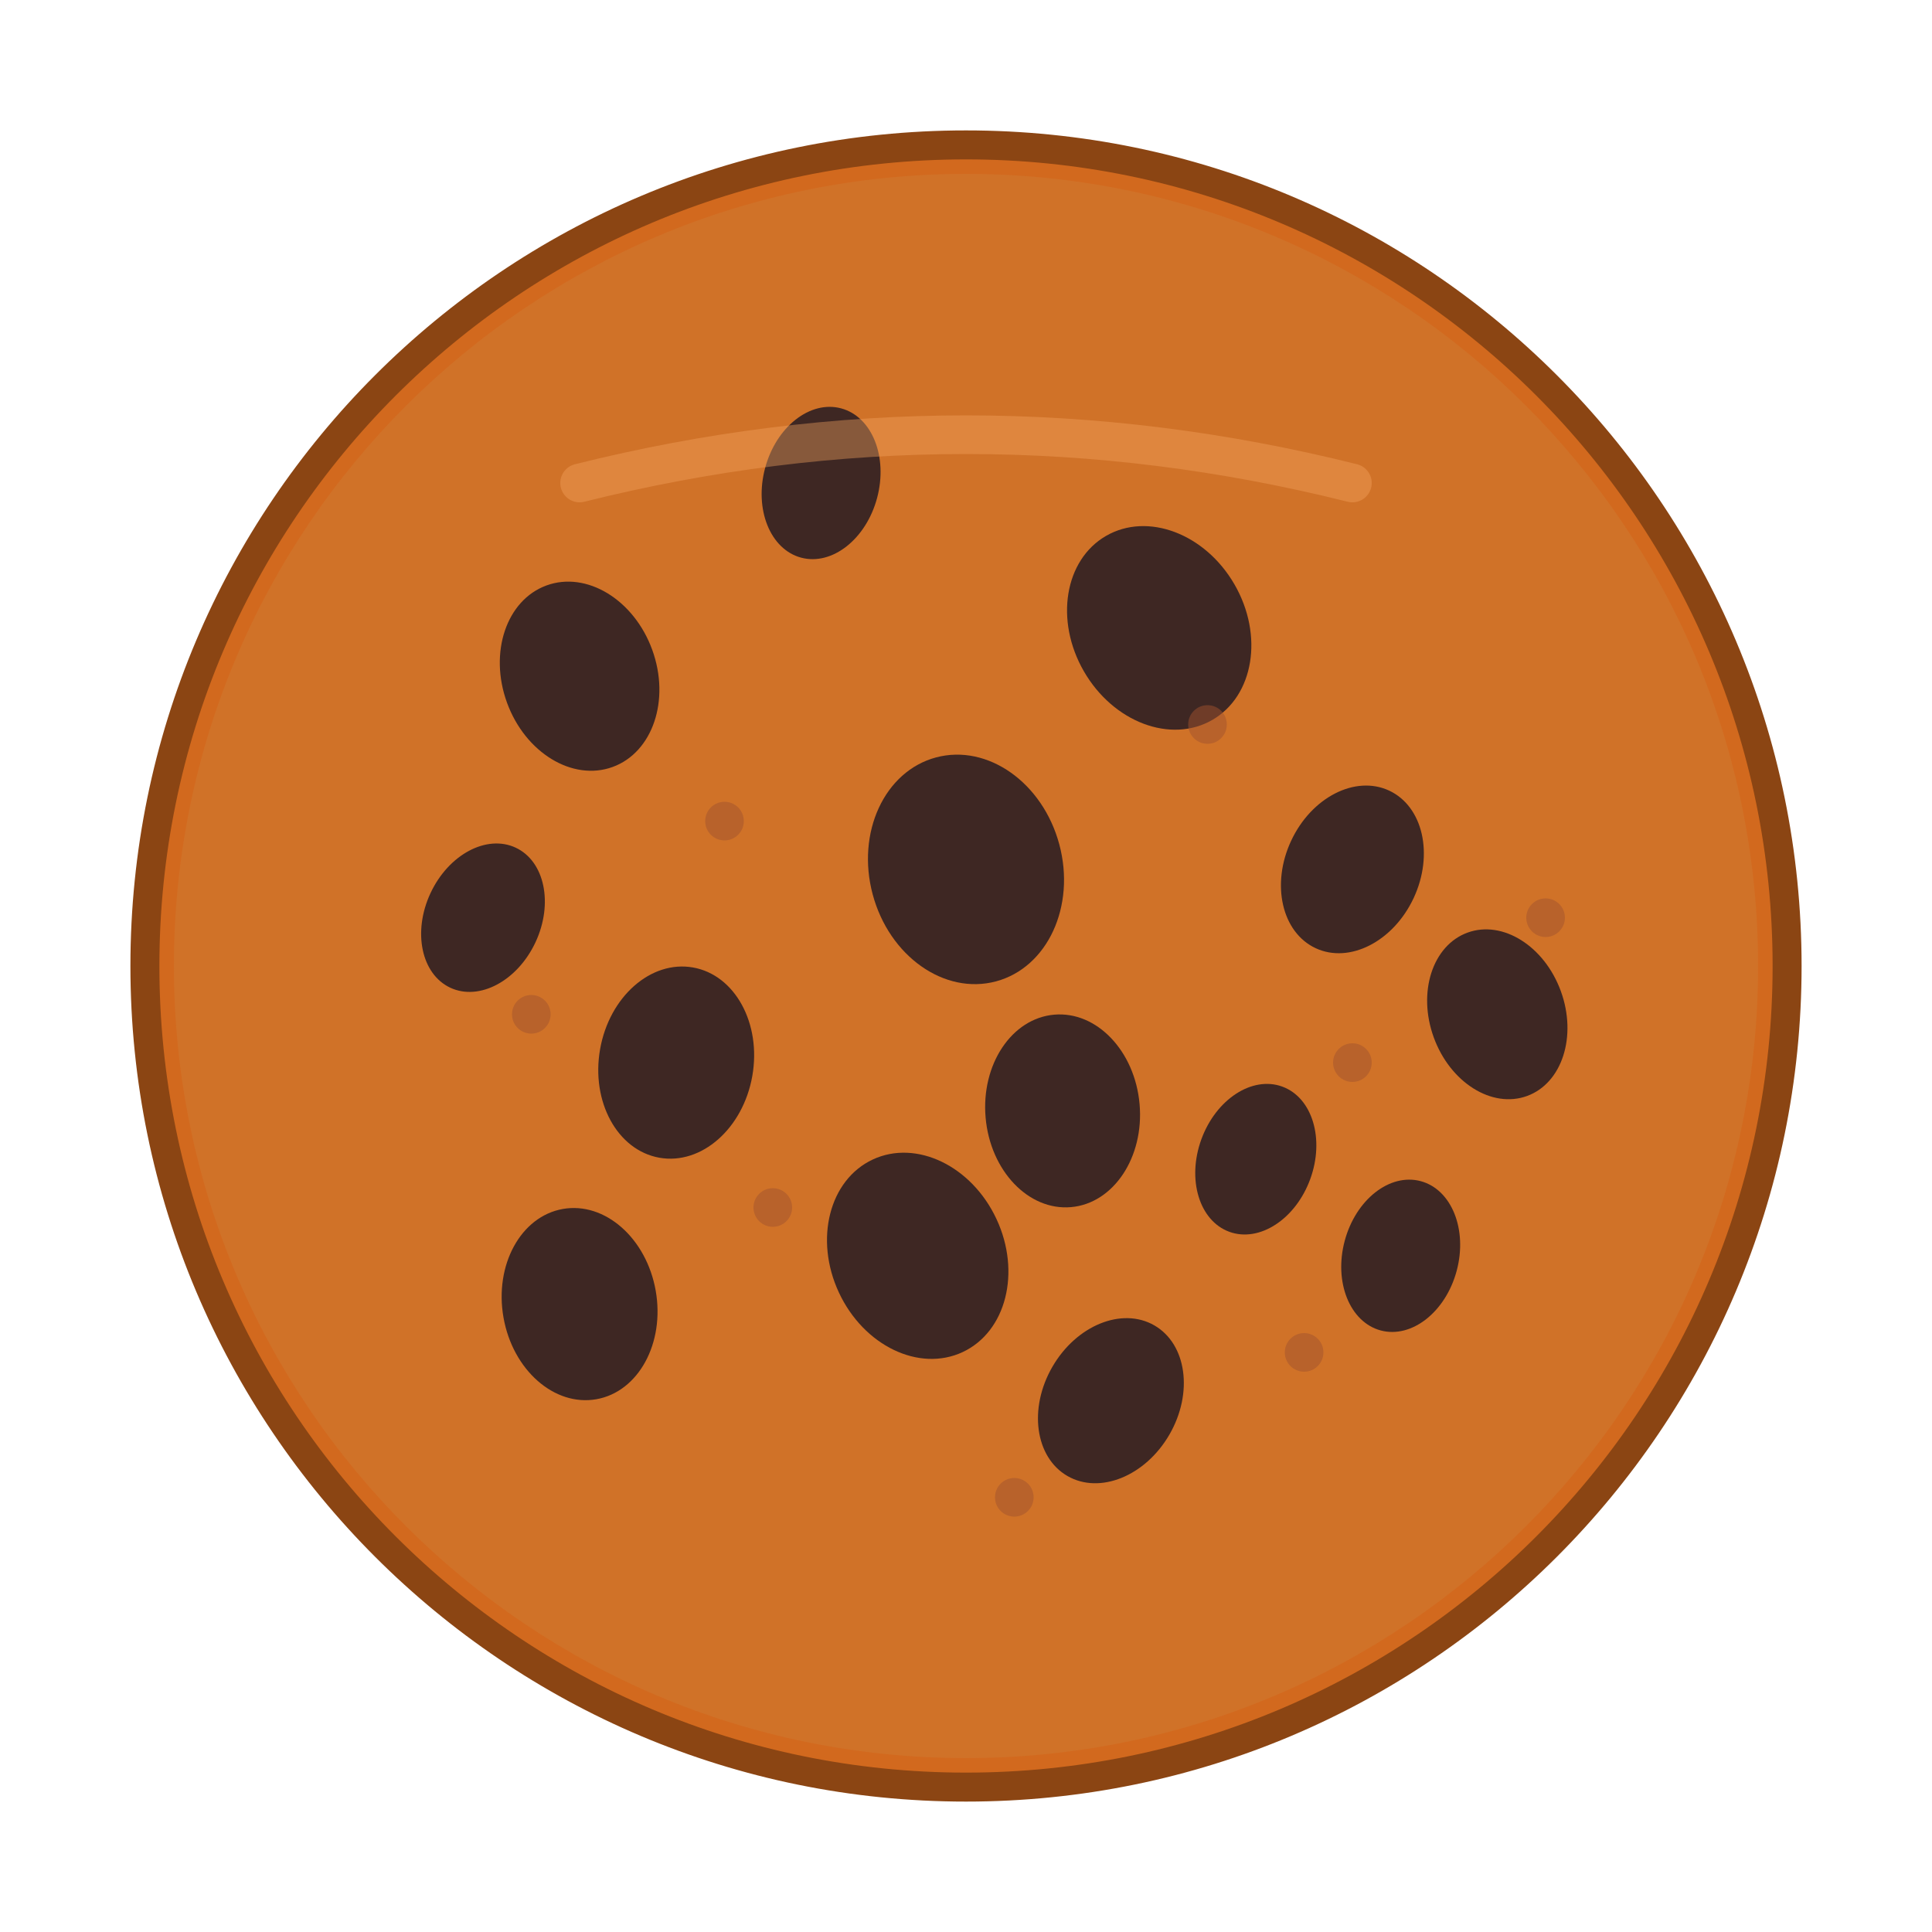
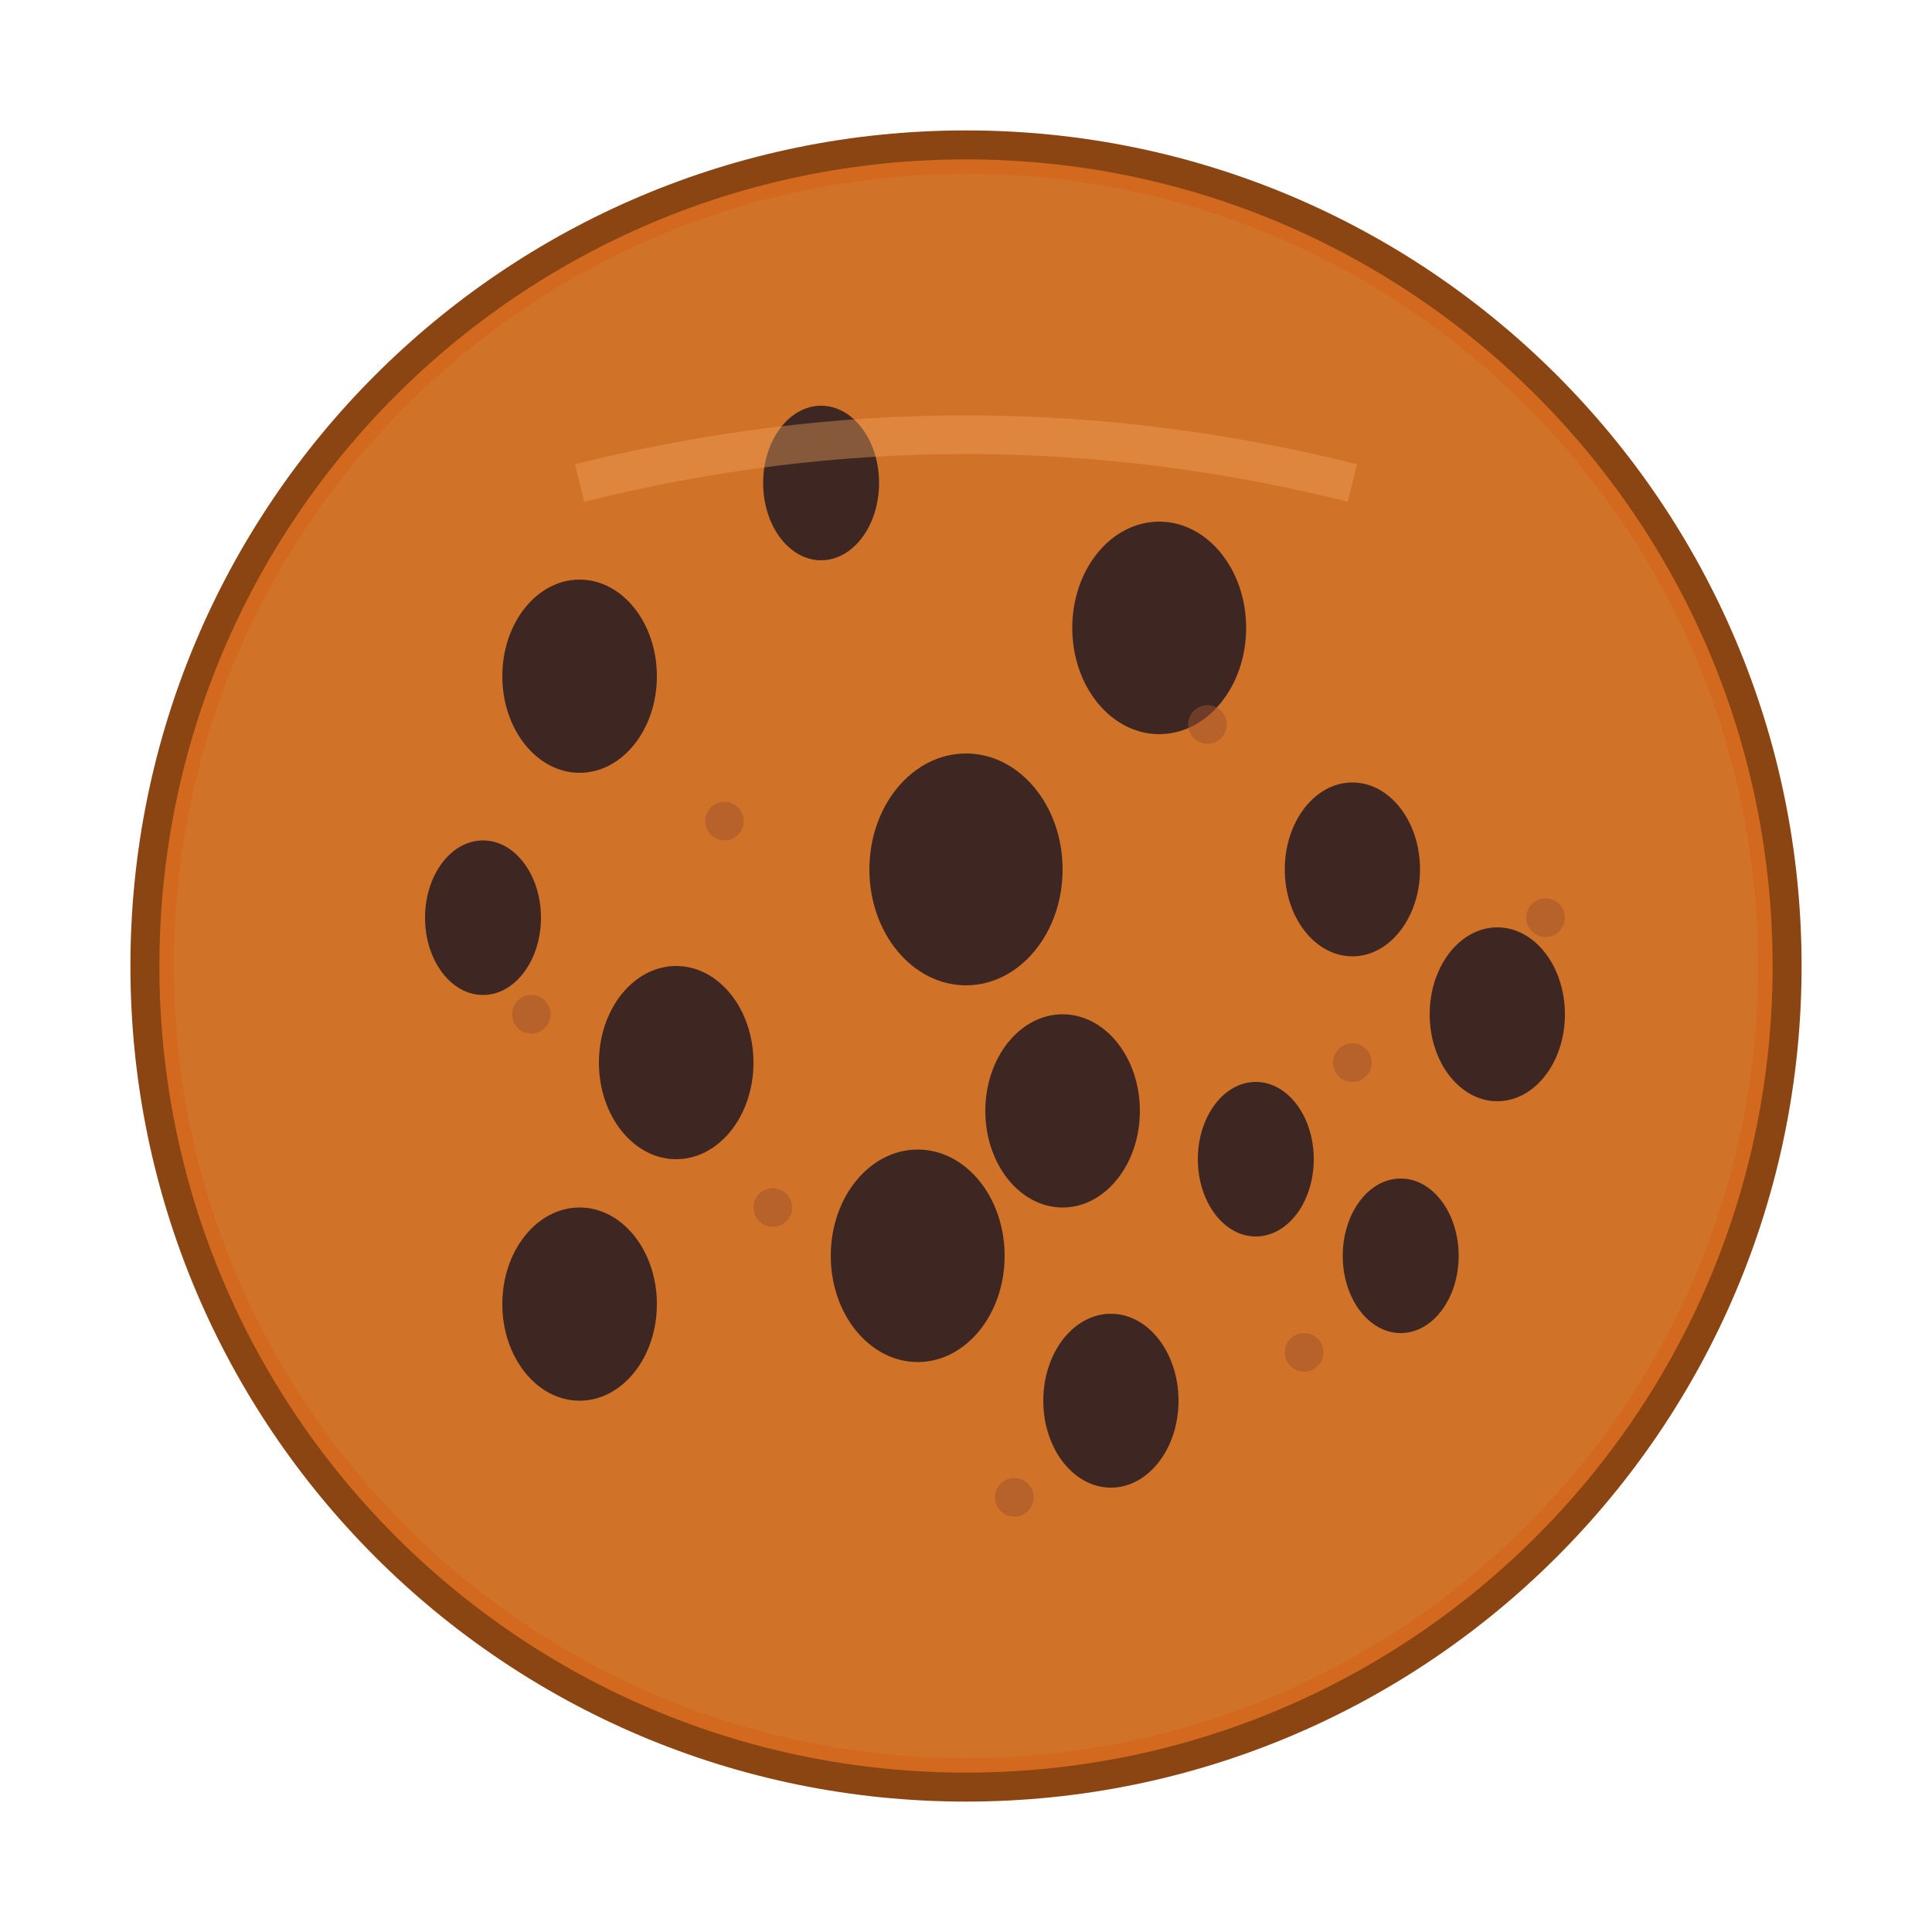
- <svg xmlns="http://www.w3.org/2000/svg" viewBox="0 0 200 200" width="200" height="200">
+ <svg xmlns="http://www.w3.org/2000/svg" viewBox="0 0 200 200">
  <circle cx="100" cy="100" r="85" fill="#D2691E" stroke="#8B4513" stroke-width="3" />
  <circle cx="100" cy="100" r="82" fill="#CD853F" opacity="0.3" />
-   <ellipse cx="60" cy="70" rx="8" ry="10" fill="#3E2723" transform="rotate(-20 60 70)" />
-   <ellipse cx="85" cy="50" rx="6" ry="8" fill="#3E2723" transform="rotate(15 85 50)" />
-   <ellipse cx="120" cy="65" rx="9" ry="11" fill="#3E2723" transform="rotate(-30 120 65)" />
-   <ellipse cx="140" cy="90" rx="7" ry="9" fill="#3E2723" transform="rotate(25 140 90)" />
-   <ellipse cx="70" cy="110" rx="8" ry="10" fill="#3E2723" transform="rotate(10 70 110)" />
-   <ellipse cx="100" cy="90" rx="10" ry="12" fill="#3E2723" transform="rotate(-15 100 90)" />
-   <ellipse cx="130" cy="120" rx="6" ry="8" fill="#3E2723" transform="rotate(20 130 120)" />
-   <ellipse cx="95" cy="130" rx="9" ry="11" fill="#3E2723" transform="rotate(-25 95 130)" />
-   <ellipse cx="115" cy="145" rx="7" ry="9" fill="#3E2723" transform="rotate(30 115 145)" />
-   <ellipse cx="60" cy="135" rx="8" ry="10" fill="#3E2723" transform="rotate(-10 60 135)" />
-   <ellipse cx="145" cy="130" rx="6" ry="8" fill="#3E2723" transform="rotate(15 145 130)" />
-   <ellipse cx="155" cy="105" rx="7" ry="9" fill="#3E2723" transform="rotate(-20 155 105)" />
-   <ellipse cx="50" cy="95" rx="6" ry="8" fill="#3E2723" transform="rotate(25 50 95)" />
-   <ellipse cx="110" cy="115" rx="8" ry="10" fill="#3E2723" transform="rotate(-5 110 115)" />
-   <path d="M 60 50 Q 80 45, 100 45 Q 120 45, 140 50" fill="none" stroke="#F4A460" stroke-width="4" opacity="0.4" stroke-linecap="round" />
+   <ellipse cx="60" cy="70" rx="8" ry="10" fill="#3E2723" />
+   <ellipse cx="85" cy="50" rx="6" ry="8" fill="#3E2723" />
+   <ellipse cx="120" cy="65" rx="9" ry="11" fill="#3E2723" />
+   <ellipse cx="140" cy="90" rx="7" ry="9" fill="#3E2723" />
+   <ellipse cx="70" cy="110" rx="8" ry="10" fill="#3E2723" />
+   <ellipse cx="100" cy="90" rx="10" ry="12" fill="#3E2723" />
+   <ellipse cx="130" cy="120" rx="6" ry="8" fill="#3E2723" />
+   <ellipse cx="95" cy="130" rx="9" ry="11" fill="#3E2723" />
+   <ellipse cx="115" cy="145" rx="7" ry="9" fill="#3E2723" />
+   <ellipse cx="60" cy="135" rx="8" ry="10" fill="#3E2723" />
+   <ellipse cx="145" cy="130" rx="6" ry="8" fill="#3E2723" />
+   <ellipse cx="155" cy="105" rx="7" ry="9" fill="#3E2723" />
+   <ellipse cx="50" cy="95" rx="6" ry="8" fill="#3E2723" />
+   <ellipse cx="110" cy="115" rx="8" ry="10" fill="#3E2723" />
+   <path d="M 60 50 Q 80 45 100 45 Q 120 45 140 50" fill="none" stroke="#F4A460" stroke-width="4" opacity="0.4" />
  <circle cx="75" cy="85" r="2" fill="#A0522D" opacity="0.5" />
  <circle cx="125" cy="75" r="2" fill="#A0522D" opacity="0.5" />
  <circle cx="80" cy="125" r="2" fill="#A0522D" opacity="0.5" />
  <circle cx="140" cy="110" r="2" fill="#A0522D" opacity="0.5" />
  <circle cx="55" cy="105" r="2" fill="#A0522D" opacity="0.5" />
  <circle cx="160" cy="95" r="2" fill="#A0522D" opacity="0.5" />
  <circle cx="105" cy="155" r="2" fill="#A0522D" opacity="0.5" />
  <circle cx="135" cy="140" r="2" fill="#A0522D" opacity="0.5" />
</svg>
